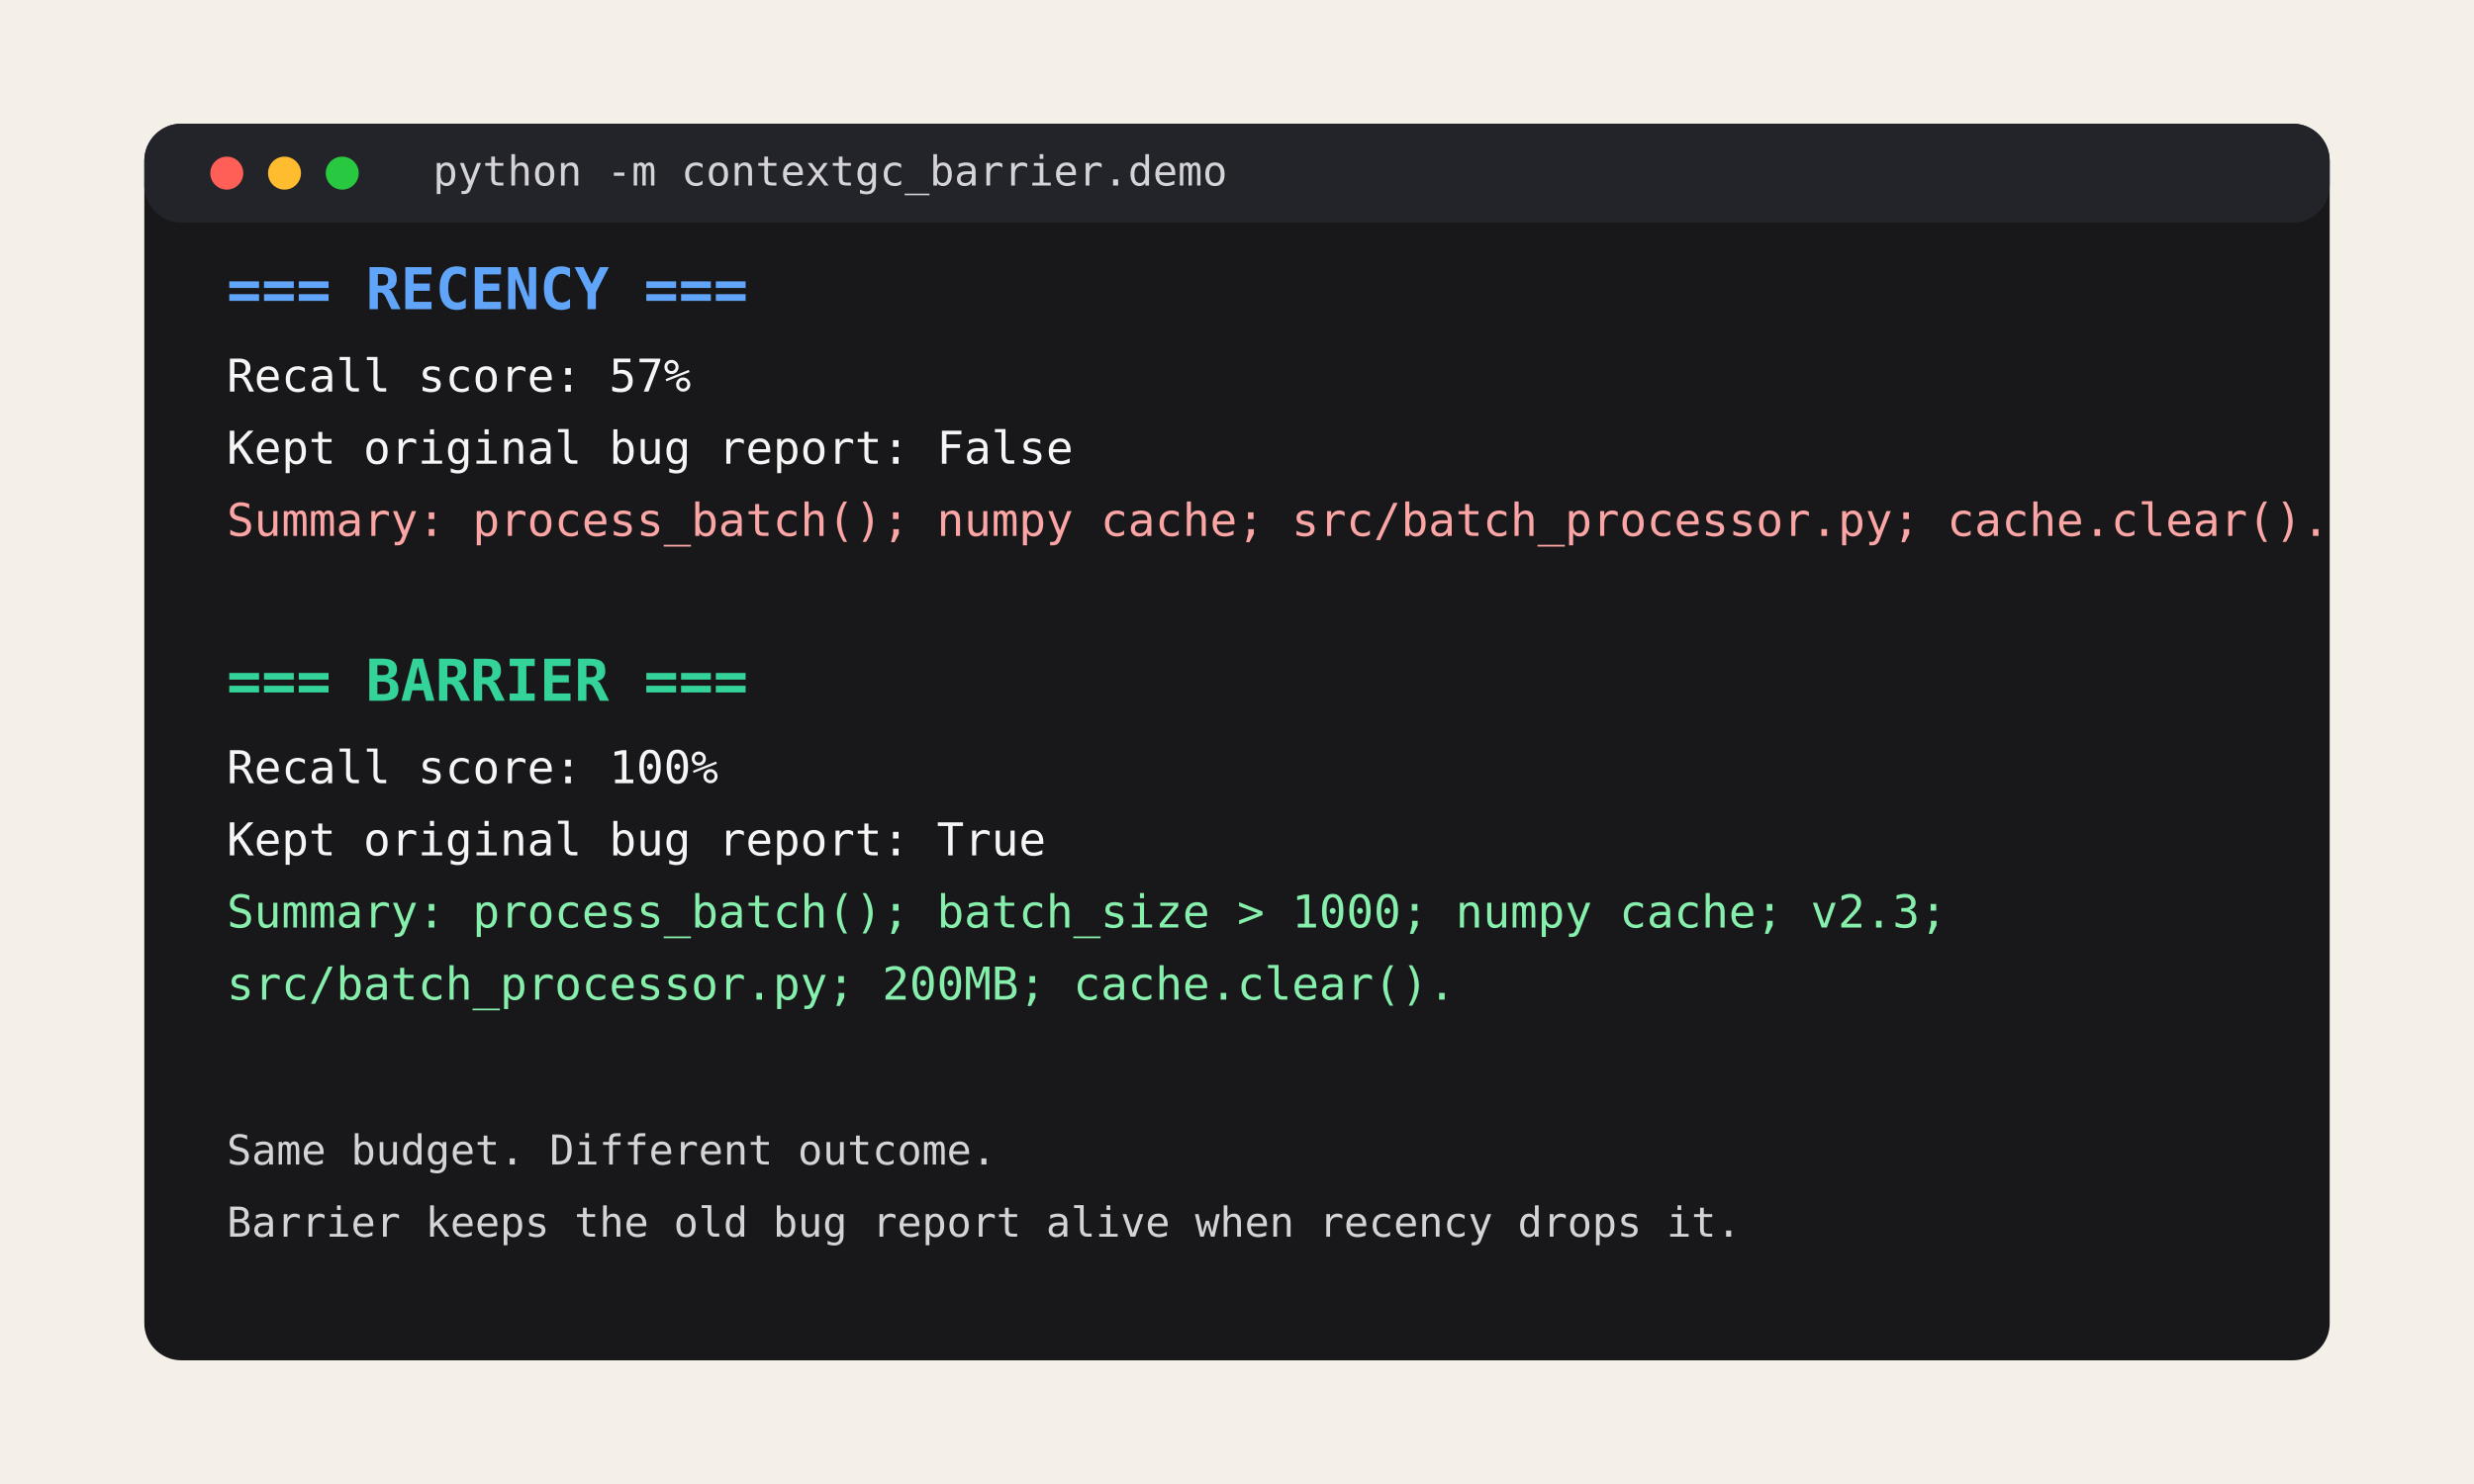
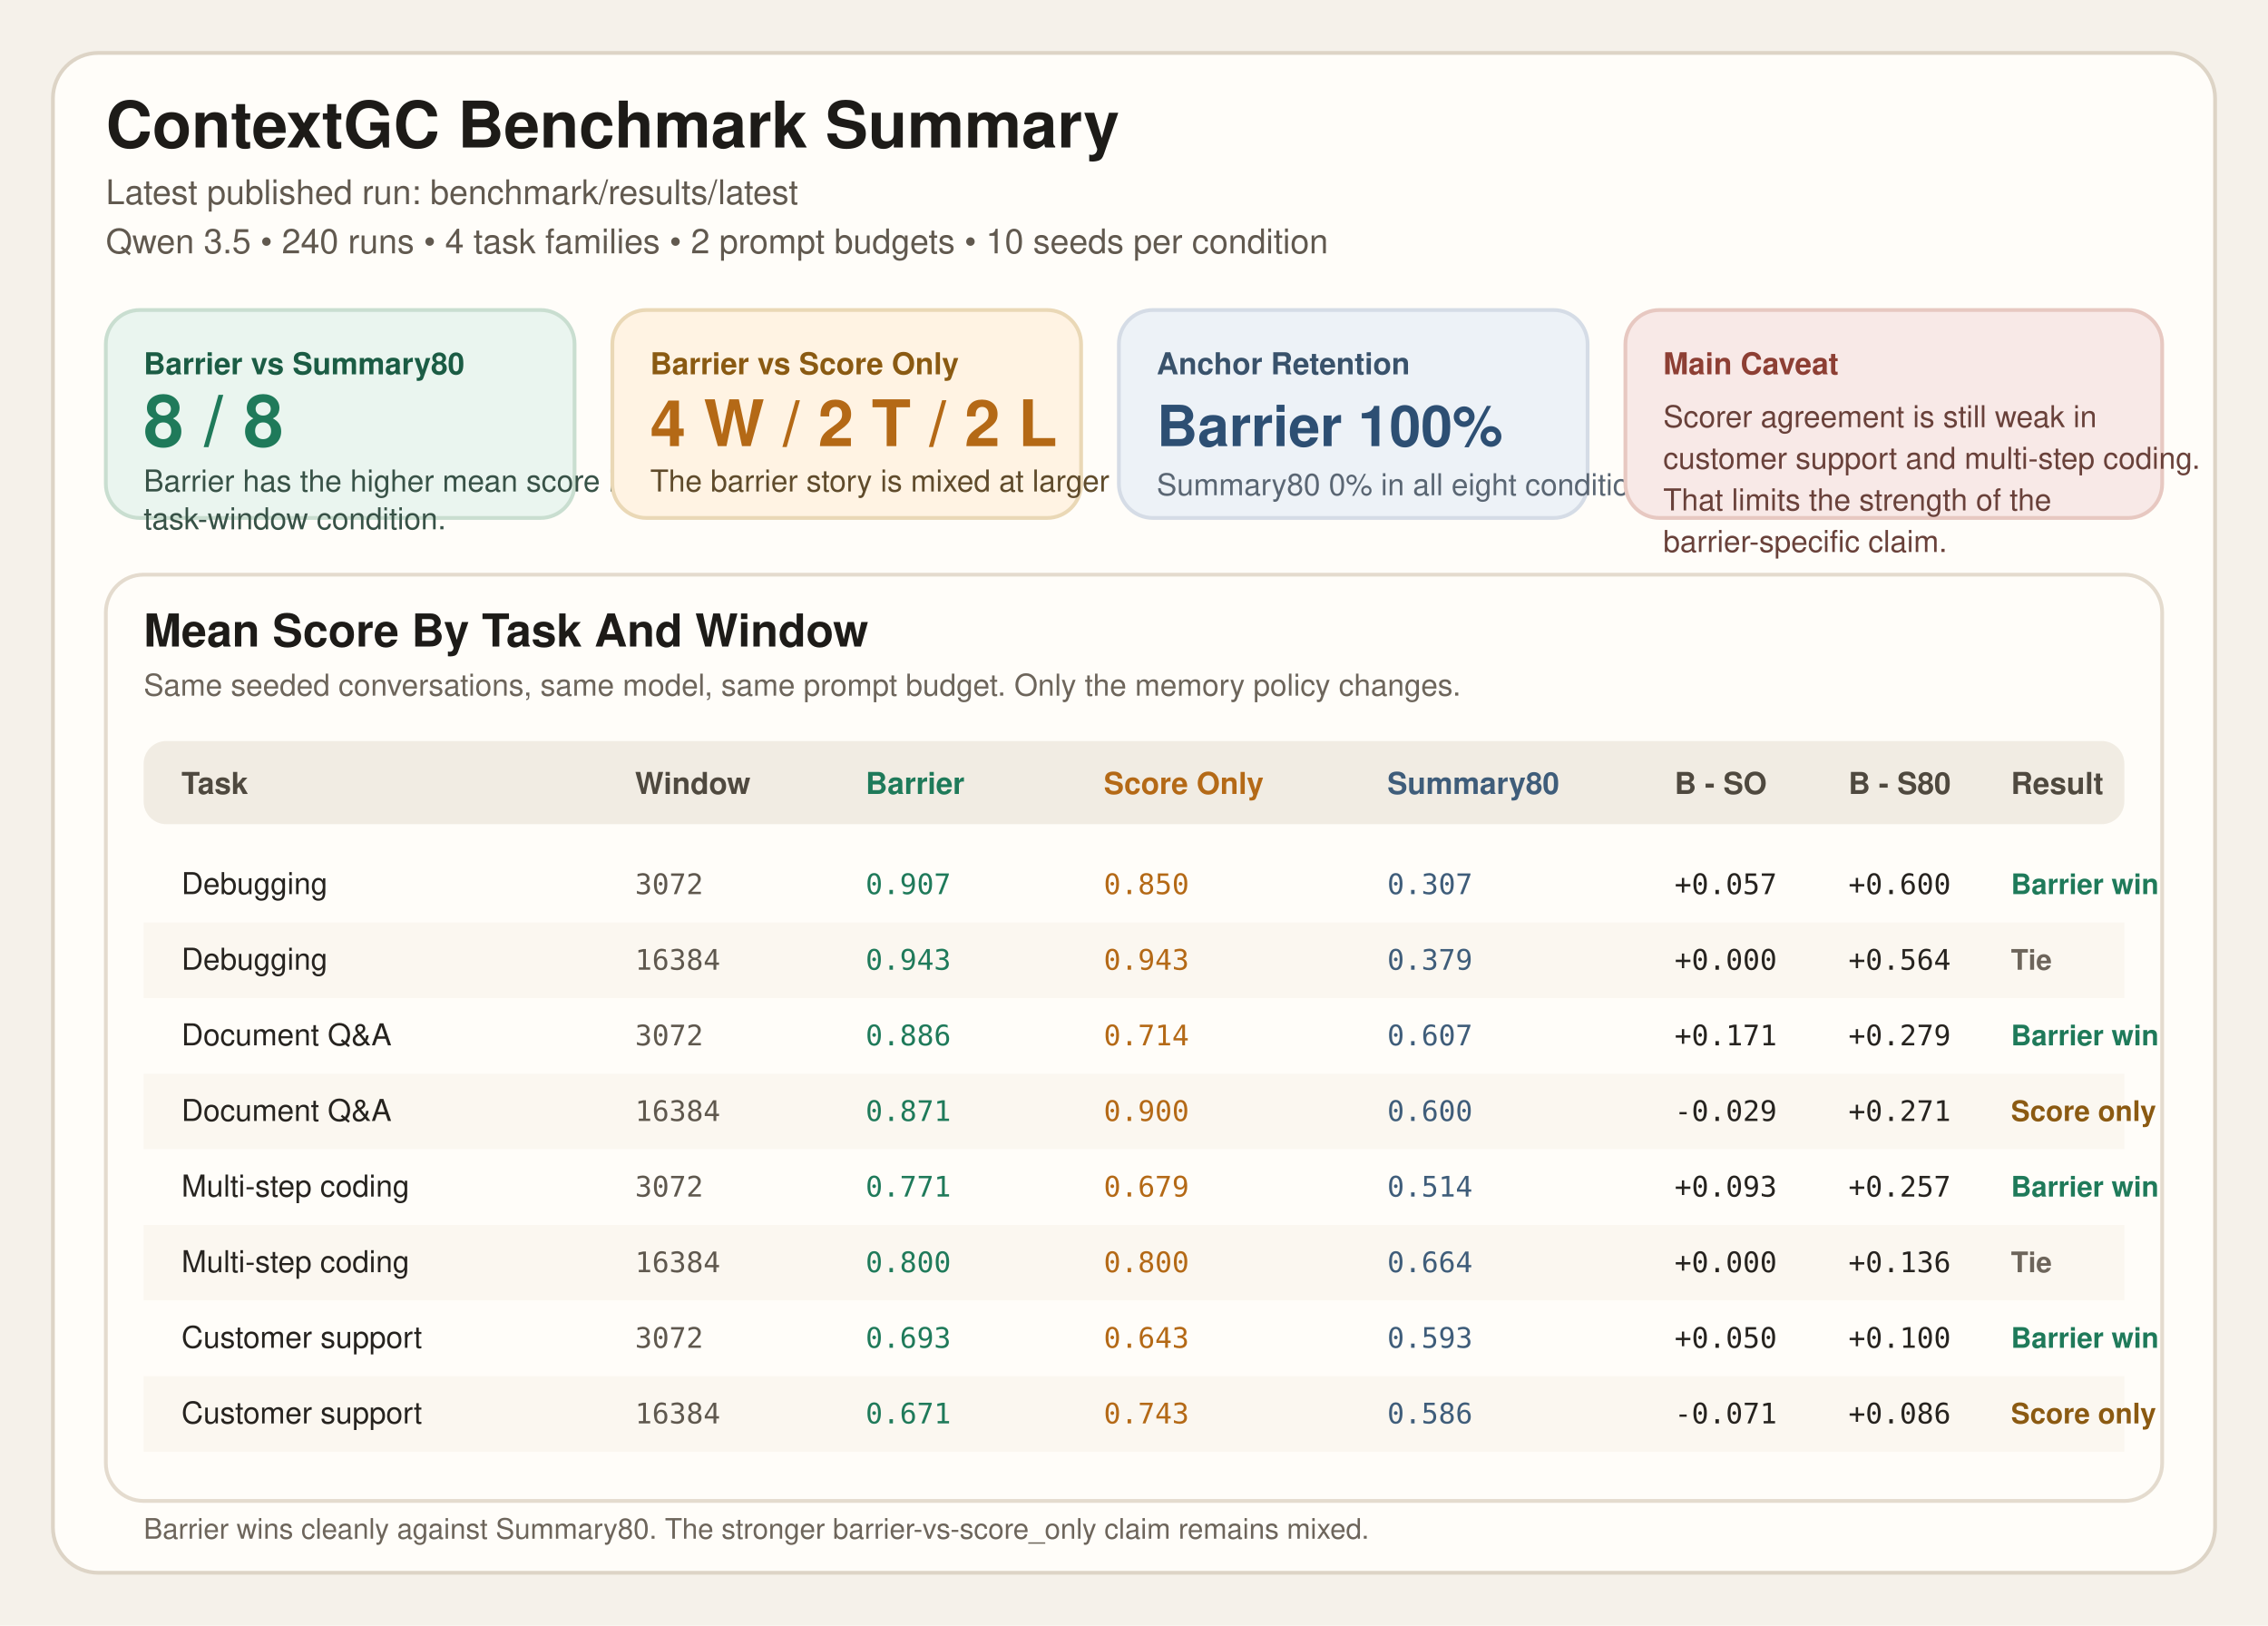
- <svg xmlns="http://www.w3.org/2000/svg" width="1200" height="720" viewBox="0 0 1200 720" role="img" aria-labelledby="title desc">
-   <rect width="1200" height="720" fill="#f4f0e8" />
-   <rect x="70" y="60" width="1060" height="600" rx="18" fill="#18181b" />
-   <rect x="70" y="60" width="1060" height="48" rx="18" fill="#23232a" />
-   <circle cx="110" cy="84" r="8" fill="#ff5f57" />
-   <circle cx="138" cy="84" r="8" fill="#febc2e" />
-   <circle cx="166" cy="84" r="8" fill="#28c840" />
-   <text x="210" y="90" fill="#d4d4d8" font-family="Menlo, Monaco, monospace" font-size="20">python -m contextgc_barrier.demo</text>
-   <text x="110" y="150" fill="#60a5fa" font-family="Menlo, Monaco, monospace" font-size="28" font-weight="700">=== RECENCY ===</text>
-   <text x="110" y="190" fill="#f5f5f5" font-family="Menlo, Monaco, monospace" font-size="22">Recall score: 57%</text>
-   <text x="110" y="225" fill="#f5f5f5" font-family="Menlo, Monaco, monospace" font-size="22">Kept original bug report: False</text>
-   <text x="110" y="260" fill="#fca5a5" font-family="Menlo, Monaco, monospace" font-size="22">Summary: process_batch(); numpy cache; src/batch_processor.py; cache.clear().</text>
-   <text x="110" y="340" fill="#34d399" font-family="Menlo, Monaco, monospace" font-size="28" font-weight="700">=== BARRIER ===</text>
-   <text x="110" y="380" fill="#f5f5f5" font-family="Menlo, Monaco, monospace" font-size="22">Recall score: 100%</text>
-   <text x="110" y="415" fill="#f5f5f5" font-family="Menlo, Monaco, monospace" font-size="22">Kept original bug report: True</text>
-   <text x="110" y="450" fill="#86efac" font-family="Menlo, Monaco, monospace" font-size="22">Summary: process_batch(); batch_size &gt; 1000; numpy cache; v2.3;</text>
-   <text x="110" y="485" fill="#86efac" font-family="Menlo, Monaco, monospace" font-size="22">src/batch_processor.py; 200MB; cache.clear().</text>
-   <text x="110" y="565" fill="#d4d4d8" font-family="Menlo, Monaco, monospace" font-size="20">Same budget. Different outcome.</text>
-   <text x="110" y="600" fill="#d4d4d8" font-family="Menlo, Monaco, monospace" font-size="20">Barrier keeps the old bug report alive when recency drops it.</text>
+ <svg xmlns="http://www.w3.org/2000/svg" width="1200" height="860" viewBox="0 0 1200 860" role="img" aria-labelledby="title desc">
+   <rect width="1200" height="860" fill="#f5f1ea" />
+   <rect x="28" y="28" width="1144" height="804" rx="24" fill="#fffdf9" stroke="#ddd4c6" stroke-width="2" />
+   <text x="56" y="78" fill="#1d1b18" font-family="Avenir Next, Segoe UI, Helvetica, Arial, sans-serif" font-size="34" font-weight="700">ContextGC Benchmark Summary</text>
+   <text x="56" y="108" fill="#61594f" font-family="Avenir Next, Segoe UI, Helvetica, Arial, sans-serif" font-size="18">Latest published run: benchmark/results/latest</text>
+   <text x="56" y="134" fill="#61594f" font-family="Avenir Next, Segoe UI, Helvetica, Arial, sans-serif" font-size="18">Qwen 3.5 • 240 runs • 4 task families • 2 prompt budgets • 10 seeds per condition</text>
+   <rect x="56" y="164" width="248" height="110" rx="18" fill="#eaf5ef" stroke="#c9ded0" stroke-width="2" />
+   <text x="76" y="198" fill="#1b5c44" font-family="Avenir Next, Segoe UI, Helvetica, Arial, sans-serif" font-size="16" font-weight="700">Barrier vs Summary80</text>
+   <text x="76" y="236" fill="#1f7a5a" font-family="Avenir Next, Segoe UI, Helvetica, Arial, sans-serif" font-size="38" font-weight="700">8 / 8</text>
+   <text x="76" y="260" fill="#385247" font-family="Avenir Next, Segoe UI, Helvetica, Arial, sans-serif" font-size="16">Barrier has the higher mean score in every</text>
+   <text x="76" y="280" fill="#385247" font-family="Avenir Next, Segoe UI, Helvetica, Arial, sans-serif" font-size="16">task-window condition.</text>
+   <rect x="324" y="164" width="248" height="110" rx="18" fill="#fff3e3" stroke="#ead8b6" stroke-width="2" />
+   <text x="344" y="198" fill="#8a5a12" font-family="Avenir Next, Segoe UI, Helvetica, Arial, sans-serif" font-size="16" font-weight="700">Barrier vs Score Only</text>
+   <text x="344" y="236" fill="#b46916" font-family="Avenir Next, Segoe UI, Helvetica, Arial, sans-serif" font-size="34" font-weight="700">4 W / 2 T / 2 L</text>
+   <text x="344" y="260" fill="#5f4b2b" font-family="Avenir Next, Segoe UI, Helvetica, Arial, sans-serif" font-size="16">The barrier story is mixed at larger windows.</text>
+   <rect x="592" y="164" width="248" height="110" rx="18" fill="#edf2f7" stroke="#d5dce6" stroke-width="2" />
+   <text x="612" y="198" fill="#39526b" font-family="Avenir Next, Segoe UI, Helvetica, Arial, sans-serif" font-size="16" font-weight="700">Anchor Retention</text>
+   <text x="612" y="236" fill="#2d4f73" font-family="Avenir Next, Segoe UI, Helvetica, Arial, sans-serif" font-size="30" font-weight="700">Barrier 100%</text>
+   <text x="612" y="262" fill="#5a6673" font-family="Avenir Next, Segoe UI, Helvetica, Arial, sans-serif" font-size="16">Summary80 0% in all eight conditions.</text>
+   <rect x="860" y="164" width="284" height="110" rx="18" fill="#f8e9e7" stroke="#e7c8c1" stroke-width="2" />
+   <text x="880" y="198" fill="#8d3f34" font-family="Avenir Next, Segoe UI, Helvetica, Arial, sans-serif" font-size="16" font-weight="700">Main Caveat</text>
+   <text x="880" y="226" fill="#69413a" font-family="Avenir Next, Segoe UI, Helvetica, Arial, sans-serif" font-size="16">Scorer agreement is still weak in</text>
+   <text x="880" y="248" fill="#69413a" font-family="Avenir Next, Segoe UI, Helvetica, Arial, sans-serif" font-size="16">customer support and multi-step coding.</text>
+   <text x="880" y="270" fill="#69413a" font-family="Avenir Next, Segoe UI, Helvetica, Arial, sans-serif" font-size="16">That limits the strength of the</text>
+   <text x="880" y="292" fill="#69413a" font-family="Avenir Next, Segoe UI, Helvetica, Arial, sans-serif" font-size="16">barrier-specific claim.</text>
+   <rect x="56" y="304" width="1088" height="490" rx="20" fill="#fffdf9" stroke="#e4dbce" stroke-width="2" />
+   <text x="76" y="342" fill="#1d1b18" font-family="Avenir Next, Segoe UI, Helvetica, Arial, sans-serif" font-size="24" font-weight="700">Mean Score By Task And Window</text>
+   <text x="76" y="368" fill="#6d655b" font-family="Avenir Next, Segoe UI, Helvetica, Arial, sans-serif" font-size="16">Same seeded conversations, same model, same prompt budget. Only the memory policy changes.</text>
+   <rect x="76" y="392" width="1048" height="44" rx="12" fill="#f1ece3" />
+   <text x="96" y="420" fill="#4f493f" font-family="Avenir Next, Segoe UI, Helvetica, Arial, sans-serif" font-size="16" font-weight="700">Task</text>
+   <text x="336" y="420" fill="#4f493f" font-family="Avenir Next, Segoe UI, Helvetica, Arial, sans-serif" font-size="16" font-weight="700">Window</text>
+   <text x="458" y="420" fill="#1f7a5a" font-family="Avenir Next, Segoe UI, Helvetica, Arial, sans-serif" font-size="16" font-weight="700">Barrier</text>
+   <text x="584" y="420" fill="#b46916" font-family="Avenir Next, Segoe UI, Helvetica, Arial, sans-serif" font-size="16" font-weight="700">Score Only</text>
+   <text x="734" y="420" fill="#3f5d7a" font-family="Avenir Next, Segoe UI, Helvetica, Arial, sans-serif" font-size="16" font-weight="700">Summary80</text>
+   <text x="886" y="420" fill="#4f493f" font-family="Avenir Next, Segoe UI, Helvetica, Arial, sans-serif" font-size="16" font-weight="700">B - SO</text>
+   <text x="978" y="420" fill="#4f493f" font-family="Avenir Next, Segoe UI, Helvetica, Arial, sans-serif" font-size="16" font-weight="700">B - S80</text>
+   <text x="1064" y="420" fill="#4f493f" font-family="Avenir Next, Segoe UI, Helvetica, Arial, sans-serif" font-size="16" font-weight="700">Result</text>
+   <rect x="76" y="448" width="1048" height="40" fill="#fffdf9" />
+   <text x="96" y="473" fill="#26231f" font-family="Avenir Next, Segoe UI, Helvetica, Arial, sans-serif" font-size="16">Debugging</text>
+   <text x="336" y="473" fill="#5f584e" font-family="Menlo, Monaco, monospace" font-size="15">3072</text>
+   <text x="458" y="473" fill="#1f7a5a" font-family="Menlo, Monaco, monospace" font-size="15">0.907</text>
+   <text x="584" y="473" fill="#b46916" font-family="Menlo, Monaco, monospace" font-size="15">0.850</text>
+   <text x="734" y="473" fill="#3f5d7a" font-family="Menlo, Monaco, monospace" font-size="15">0.307</text>
+   <text x="886" y="473" fill="#26231f" font-family="Menlo, Monaco, monospace" font-size="15">+0.057</text>
+   <text x="978" y="473" fill="#26231f" font-family="Menlo, Monaco, monospace" font-size="15">+0.600</text>
+   <text x="1064" y="473" fill="#1f7a5a" font-family="Avenir Next, Segoe UI, Helvetica, Arial, sans-serif" font-size="15" font-weight="700">Barrier win</text>
+   <rect x="76" y="488" width="1048" height="40" fill="#fbf7f0" />
+   <text x="96" y="513" fill="#26231f" font-family="Avenir Next, Segoe UI, Helvetica, Arial, sans-serif" font-size="16">Debugging</text>
+   <text x="336" y="513" fill="#5f584e" font-family="Menlo, Monaco, monospace" font-size="15">16384</text>
+   <text x="458" y="513" fill="#1f7a5a" font-family="Menlo, Monaco, monospace" font-size="15">0.943</text>
+   <text x="584" y="513" fill="#b46916" font-family="Menlo, Monaco, monospace" font-size="15">0.943</text>
+   <text x="734" y="513" fill="#3f5d7a" font-family="Menlo, Monaco, monospace" font-size="15">0.379</text>
+   <text x="886" y="513" fill="#26231f" font-family="Menlo, Monaco, monospace" font-size="15">+0.000</text>
+   <text x="978" y="513" fill="#26231f" font-family="Menlo, Monaco, monospace" font-size="15">+0.564</text>
+   <text x="1064" y="513" fill="#6d655b" font-family="Avenir Next, Segoe UI, Helvetica, Arial, sans-serif" font-size="15" font-weight="700">Tie</text>
+   <rect x="76" y="528" width="1048" height="40" fill="#fffdf9" />
+   <text x="96" y="553" fill="#26231f" font-family="Avenir Next, Segoe UI, Helvetica, Arial, sans-serif" font-size="16">Document Q&amp;A</text>
+   <text x="336" y="553" fill="#5f584e" font-family="Menlo, Monaco, monospace" font-size="15">3072</text>
+   <text x="458" y="553" fill="#1f7a5a" font-family="Menlo, Monaco, monospace" font-size="15">0.886</text>
+   <text x="584" y="553" fill="#b46916" font-family="Menlo, Monaco, monospace" font-size="15">0.714</text>
+   <text x="734" y="553" fill="#3f5d7a" font-family="Menlo, Monaco, monospace" font-size="15">0.607</text>
+   <text x="886" y="553" fill="#26231f" font-family="Menlo, Monaco, monospace" font-size="15">+0.171</text>
+   <text x="978" y="553" fill="#26231f" font-family="Menlo, Monaco, monospace" font-size="15">+0.279</text>
+   <text x="1064" y="553" fill="#1f7a5a" font-family="Avenir Next, Segoe UI, Helvetica, Arial, sans-serif" font-size="15" font-weight="700">Barrier win</text>
+   <rect x="76" y="568" width="1048" height="40" fill="#fbf7f0" />
+   <text x="96" y="593" fill="#26231f" font-family="Avenir Next, Segoe UI, Helvetica, Arial, sans-serif" font-size="16">Document Q&amp;A</text>
+   <text x="336" y="593" fill="#5f584e" font-family="Menlo, Monaco, monospace" font-size="15">16384</text>
+   <text x="458" y="593" fill="#1f7a5a" font-family="Menlo, Monaco, monospace" font-size="15">0.871</text>
+   <text x="584" y="593" fill="#b46916" font-family="Menlo, Monaco, monospace" font-size="15">0.900</text>
+   <text x="734" y="593" fill="#3f5d7a" font-family="Menlo, Monaco, monospace" font-size="15">0.600</text>
+   <text x="886" y="593" fill="#26231f" font-family="Menlo, Monaco, monospace" font-size="15">-0.029</text>
+   <text x="978" y="593" fill="#26231f" font-family="Menlo, Monaco, monospace" font-size="15">+0.271</text>
+   <text x="1064" y="593" fill="#8b5a12" font-family="Avenir Next, Segoe UI, Helvetica, Arial, sans-serif" font-size="15" font-weight="700">Score only</text>
+   <rect x="76" y="608" width="1048" height="40" fill="#fffdf9" />
+   <text x="96" y="633" fill="#26231f" font-family="Avenir Next, Segoe UI, Helvetica, Arial, sans-serif" font-size="16">Multi-step coding</text>
+   <text x="336" y="633" fill="#5f584e" font-family="Menlo, Monaco, monospace" font-size="15">3072</text>
+   <text x="458" y="633" fill="#1f7a5a" font-family="Menlo, Monaco, monospace" font-size="15">0.771</text>
+   <text x="584" y="633" fill="#b46916" font-family="Menlo, Monaco, monospace" font-size="15">0.679</text>
+   <text x="734" y="633" fill="#3f5d7a" font-family="Menlo, Monaco, monospace" font-size="15">0.514</text>
+   <text x="886" y="633" fill="#26231f" font-family="Menlo, Monaco, monospace" font-size="15">+0.093</text>
+   <text x="978" y="633" fill="#26231f" font-family="Menlo, Monaco, monospace" font-size="15">+0.257</text>
+   <text x="1064" y="633" fill="#1f7a5a" font-family="Avenir Next, Segoe UI, Helvetica, Arial, sans-serif" font-size="15" font-weight="700">Barrier win</text>
+   <rect x="76" y="648" width="1048" height="40" fill="#fbf7f0" />
+   <text x="96" y="673" fill="#26231f" font-family="Avenir Next, Segoe UI, Helvetica, Arial, sans-serif" font-size="16">Multi-step coding</text>
+   <text x="336" y="673" fill="#5f584e" font-family="Menlo, Monaco, monospace" font-size="15">16384</text>
+   <text x="458" y="673" fill="#1f7a5a" font-family="Menlo, Monaco, monospace" font-size="15">0.800</text>
+   <text x="584" y="673" fill="#b46916" font-family="Menlo, Monaco, monospace" font-size="15">0.800</text>
+   <text x="734" y="673" fill="#3f5d7a" font-family="Menlo, Monaco, monospace" font-size="15">0.664</text>
+   <text x="886" y="673" fill="#26231f" font-family="Menlo, Monaco, monospace" font-size="15">+0.000</text>
+   <text x="978" y="673" fill="#26231f" font-family="Menlo, Monaco, monospace" font-size="15">+0.136</text>
+   <text x="1064" y="673" fill="#6d655b" font-family="Avenir Next, Segoe UI, Helvetica, Arial, sans-serif" font-size="15" font-weight="700">Tie</text>
+   <rect x="76" y="688" width="1048" height="40" fill="#fffdf9" />
+   <text x="96" y="713" fill="#26231f" font-family="Avenir Next, Segoe UI, Helvetica, Arial, sans-serif" font-size="16">Customer support</text>
+   <text x="336" y="713" fill="#5f584e" font-family="Menlo, Monaco, monospace" font-size="15">3072</text>
+   <text x="458" y="713" fill="#1f7a5a" font-family="Menlo, Monaco, monospace" font-size="15">0.693</text>
+   <text x="584" y="713" fill="#b46916" font-family="Menlo, Monaco, monospace" font-size="15">0.643</text>
+   <text x="734" y="713" fill="#3f5d7a" font-family="Menlo, Monaco, monospace" font-size="15">0.593</text>
+   <text x="886" y="713" fill="#26231f" font-family="Menlo, Monaco, monospace" font-size="15">+0.050</text>
+   <text x="978" y="713" fill="#26231f" font-family="Menlo, Monaco, monospace" font-size="15">+0.100</text>
+   <text x="1064" y="713" fill="#1f7a5a" font-family="Avenir Next, Segoe UI, Helvetica, Arial, sans-serif" font-size="15" font-weight="700">Barrier win</text>
+   <rect x="76" y="728" width="1048" height="40" fill="#fbf7f0" />
+   <text x="96" y="753" fill="#26231f" font-family="Avenir Next, Segoe UI, Helvetica, Arial, sans-serif" font-size="16">Customer support</text>
+   <text x="336" y="753" fill="#5f584e" font-family="Menlo, Monaco, monospace" font-size="15">16384</text>
+   <text x="458" y="753" fill="#1f7a5a" font-family="Menlo, Monaco, monospace" font-size="15">0.671</text>
+   <text x="584" y="753" fill="#b46916" font-family="Menlo, Monaco, monospace" font-size="15">0.743</text>
+   <text x="734" y="753" fill="#3f5d7a" font-family="Menlo, Monaco, monospace" font-size="15">0.586</text>
+   <text x="886" y="753" fill="#26231f" font-family="Menlo, Monaco, monospace" font-size="15">-0.071</text>
+   <text x="978" y="753" fill="#26231f" font-family="Menlo, Monaco, monospace" font-size="15">+0.086</text>
+   <text x="1064" y="753" fill="#8b5a12" font-family="Avenir Next, Segoe UI, Helvetica, Arial, sans-serif" font-size="15" font-weight="700">Score only</text>
+   <text x="76" y="814" fill="#6d655b" font-family="Avenir Next, Segoe UI, Helvetica, Arial, sans-serif" font-size="15">Barrier wins cleanly against Summary80. The stronger barrier-vs-score_only claim remains mixed.</text>
</svg>
